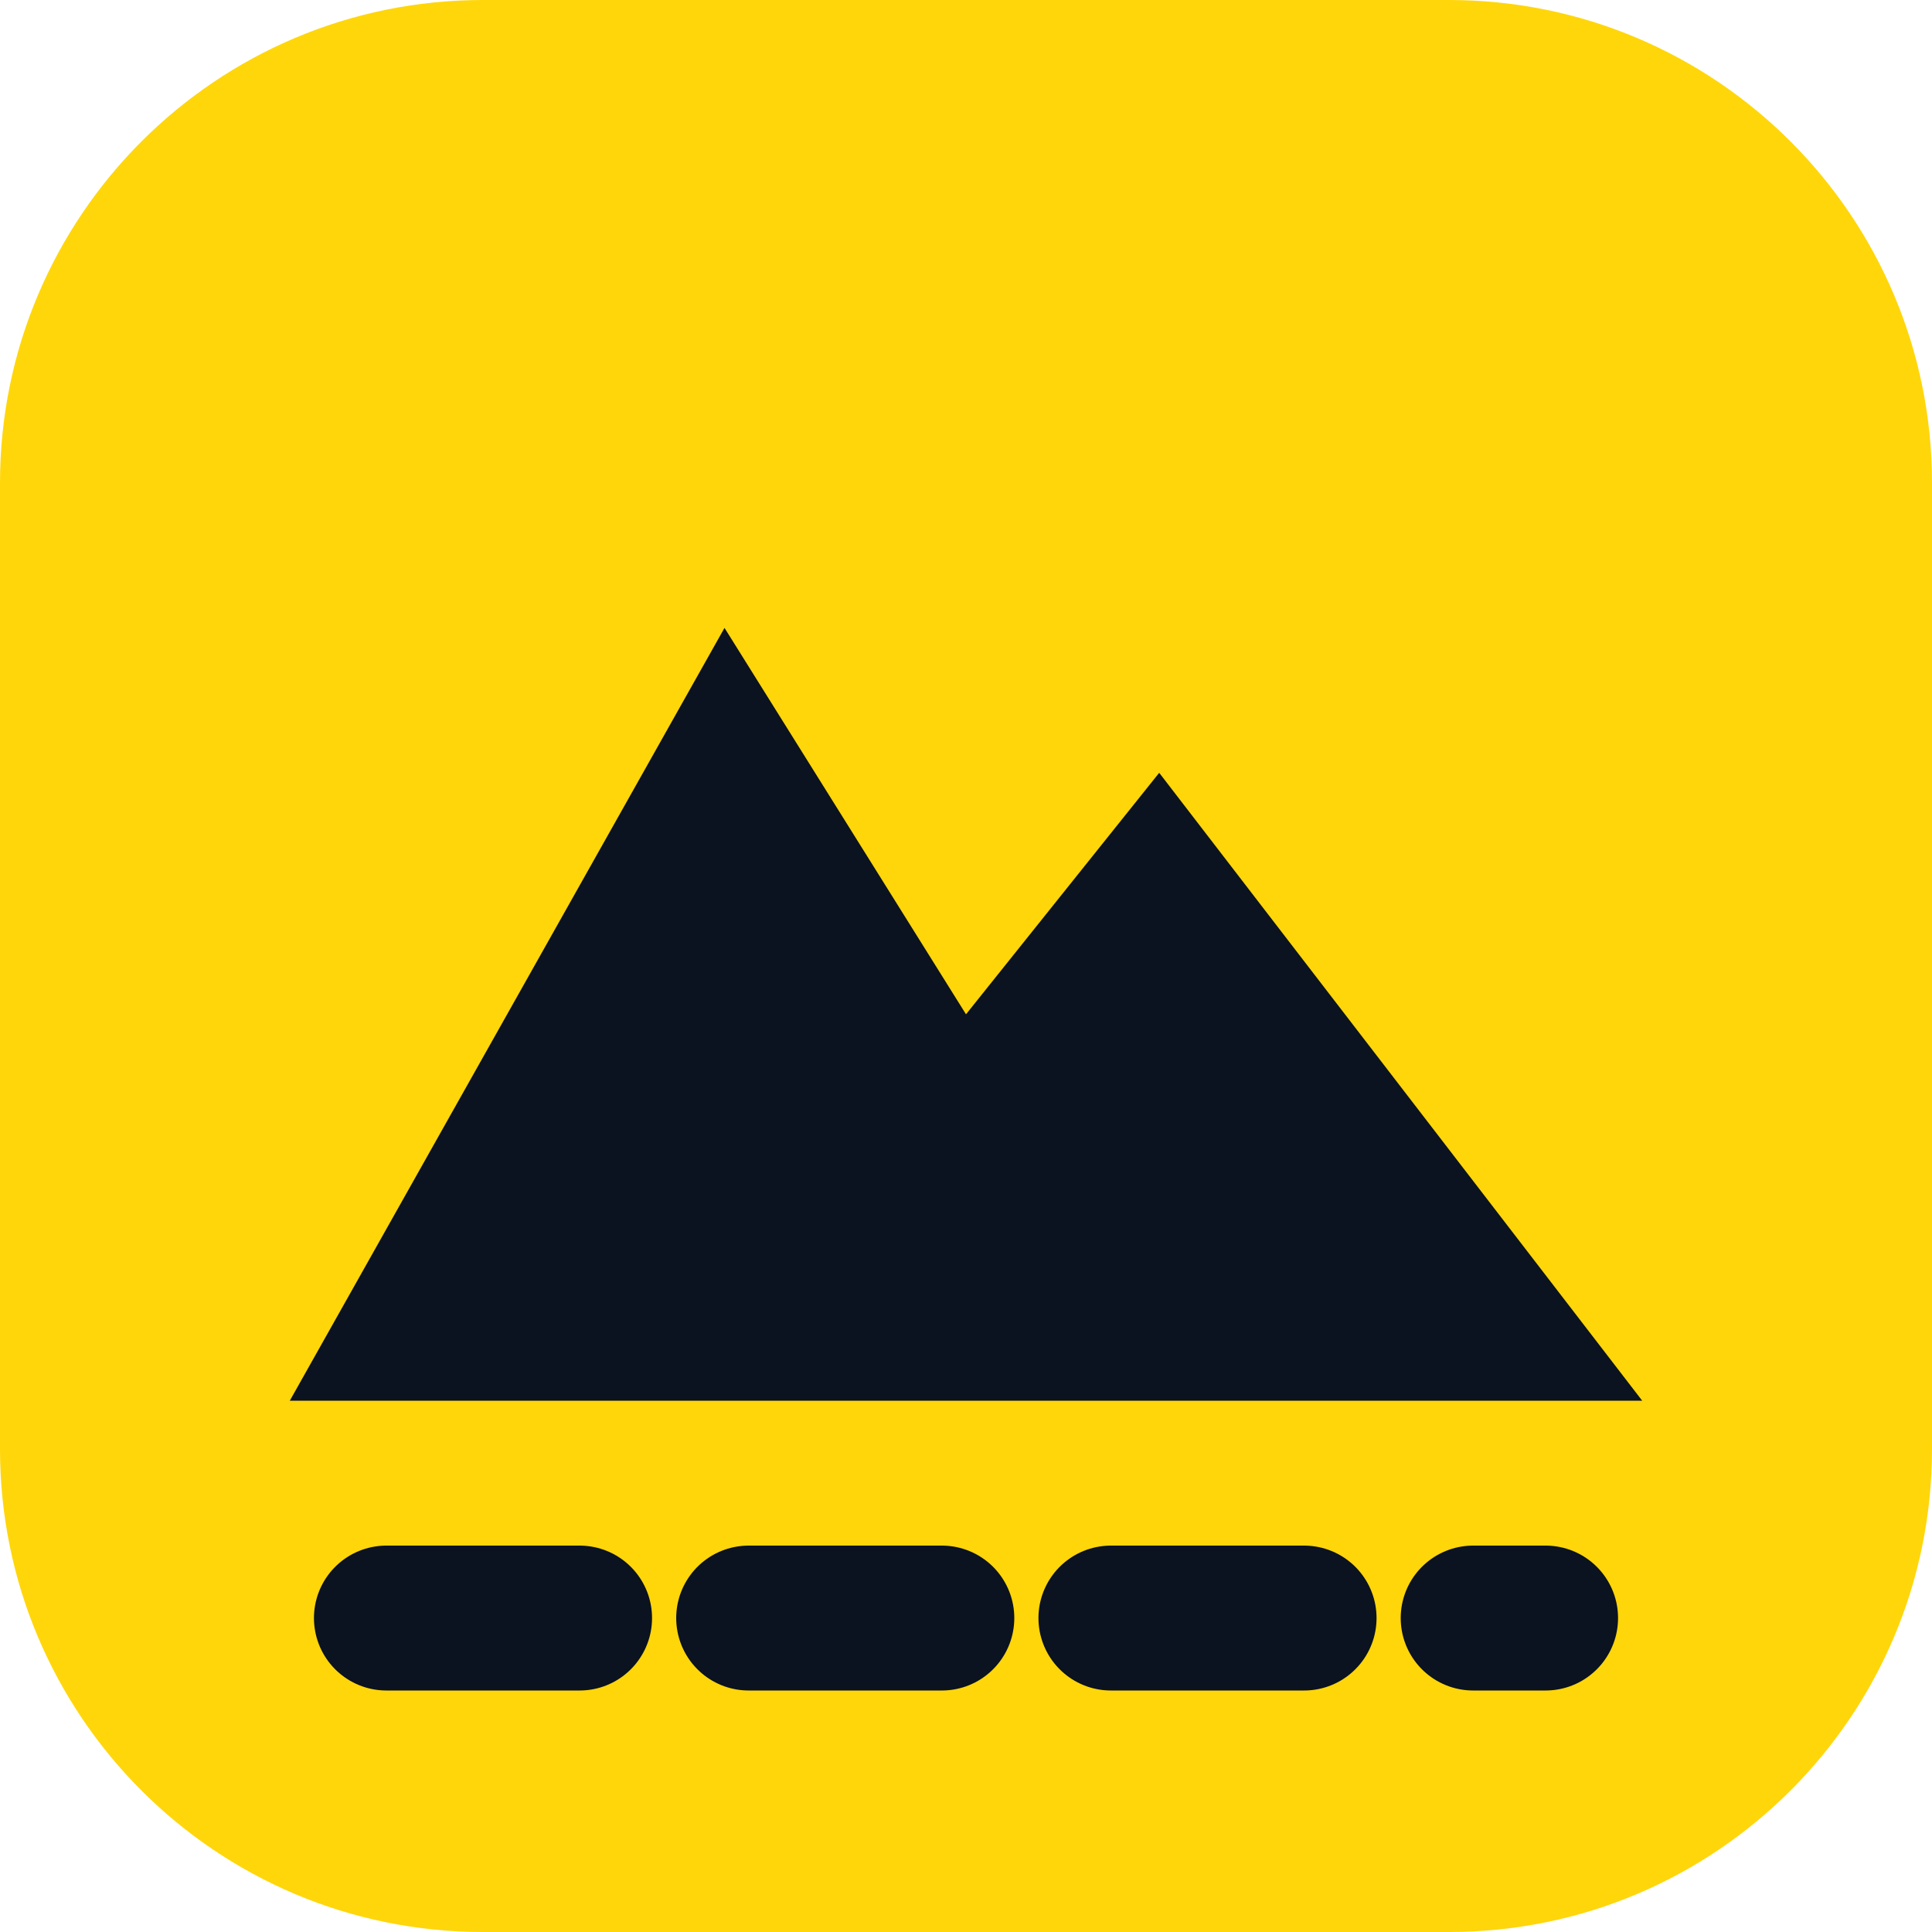
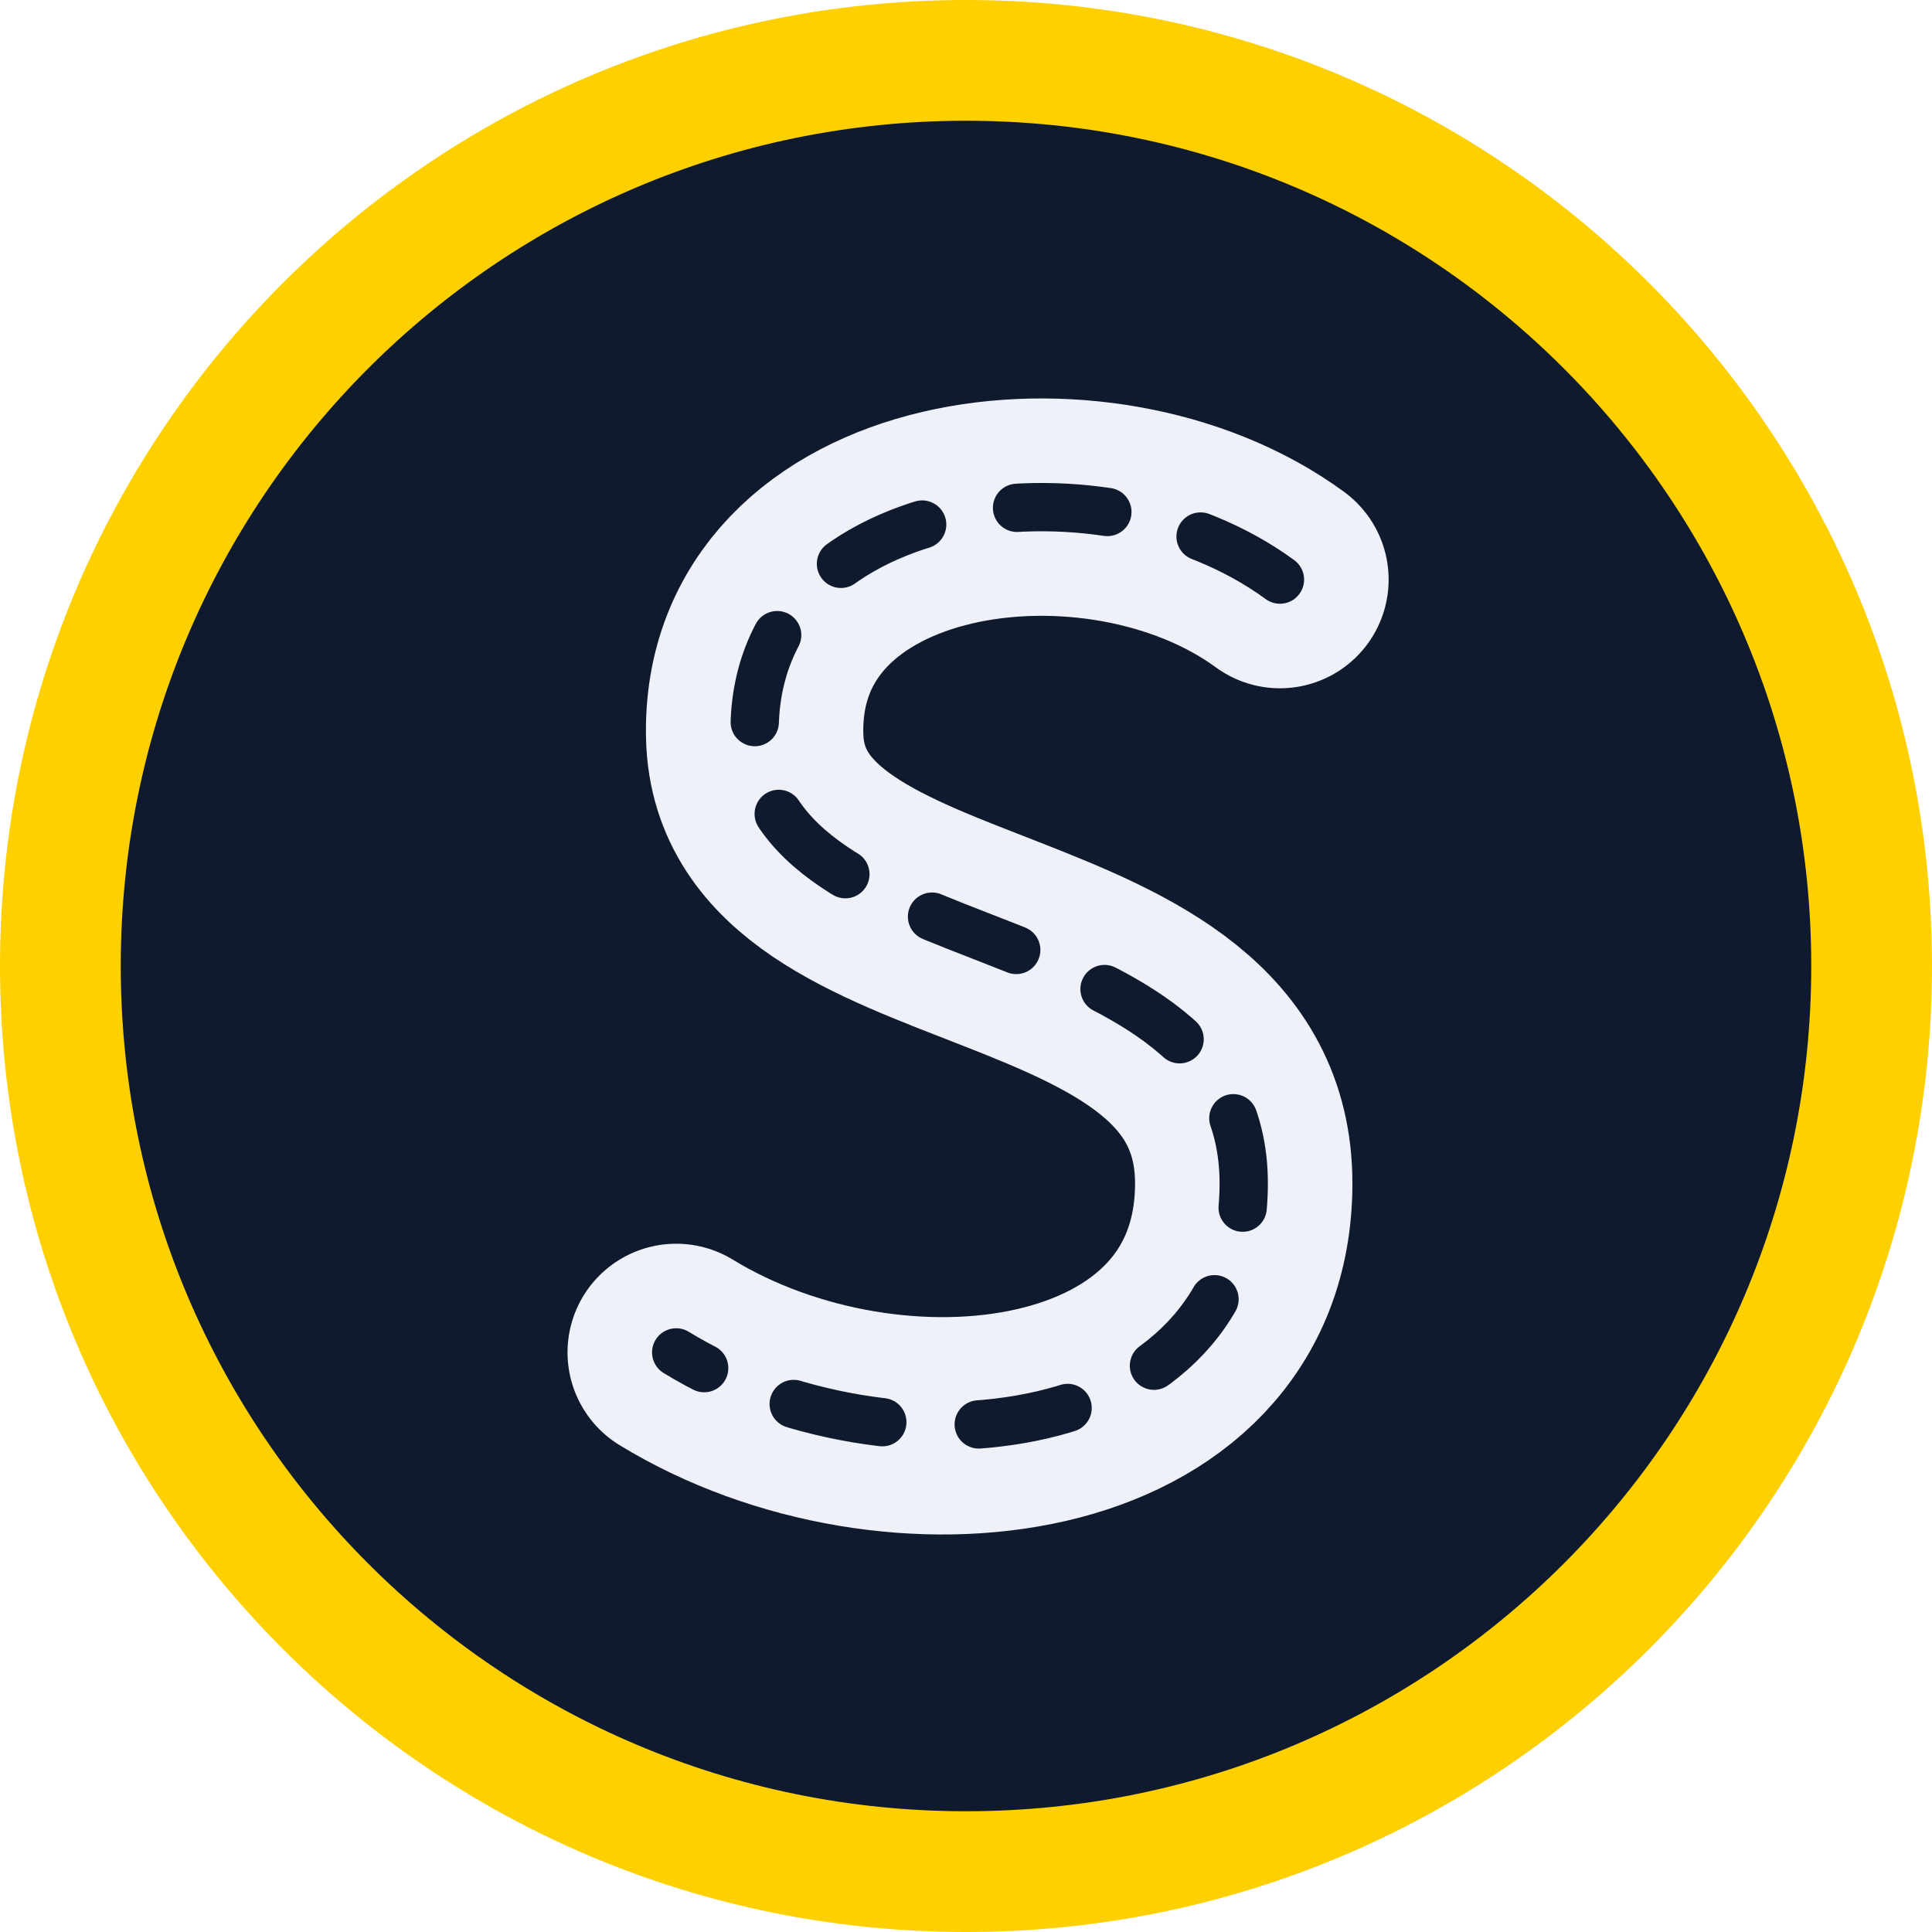
- <svg xmlns="http://www.w3.org/2000/svg" viewBox="0 0 40 40">
-   <rect width="40" height="40" rx="10" fill="#ffd60a" />
-   <path d="M6 29L15 13l5 8 4-5 10 13z" fill="#0b1220" />
-   <path d="M8 33.5h24" stroke="#0b1220" stroke-width="3" stroke-linecap="round" stroke-dasharray="4 3.5" />
+ <svg xmlns="http://www.w3.org/2000/svg" viewBox="0 0 32 32">
+   <circle cx="16" cy="16" r="15" fill="#101a2e" stroke="#ffd000" stroke-width="2" />
+   <path d="M21.2 9.6C18.2 7.4 12.4 8.2 12.5 12.2C12.6 16.1 20.6 15 20.6 19.6C20.6 23.9 14.8 24.6 11.2 22.4" fill="none" stroke="#eef2f8" stroke-width="3.6" stroke-linecap="round" />
+   <path d="M21.2 9.6C18.2 7.4 12.4 8.2 12.5 12.2C12.6 16.1 20.6 15 20.6 19.6C20.6 23.9 14.8 24.6 11.2 22.4" fill="none" stroke="#101a2e" stroke-width="0.8" stroke-linecap="round" stroke-dasharray="1.5 1.6" />
</svg>
